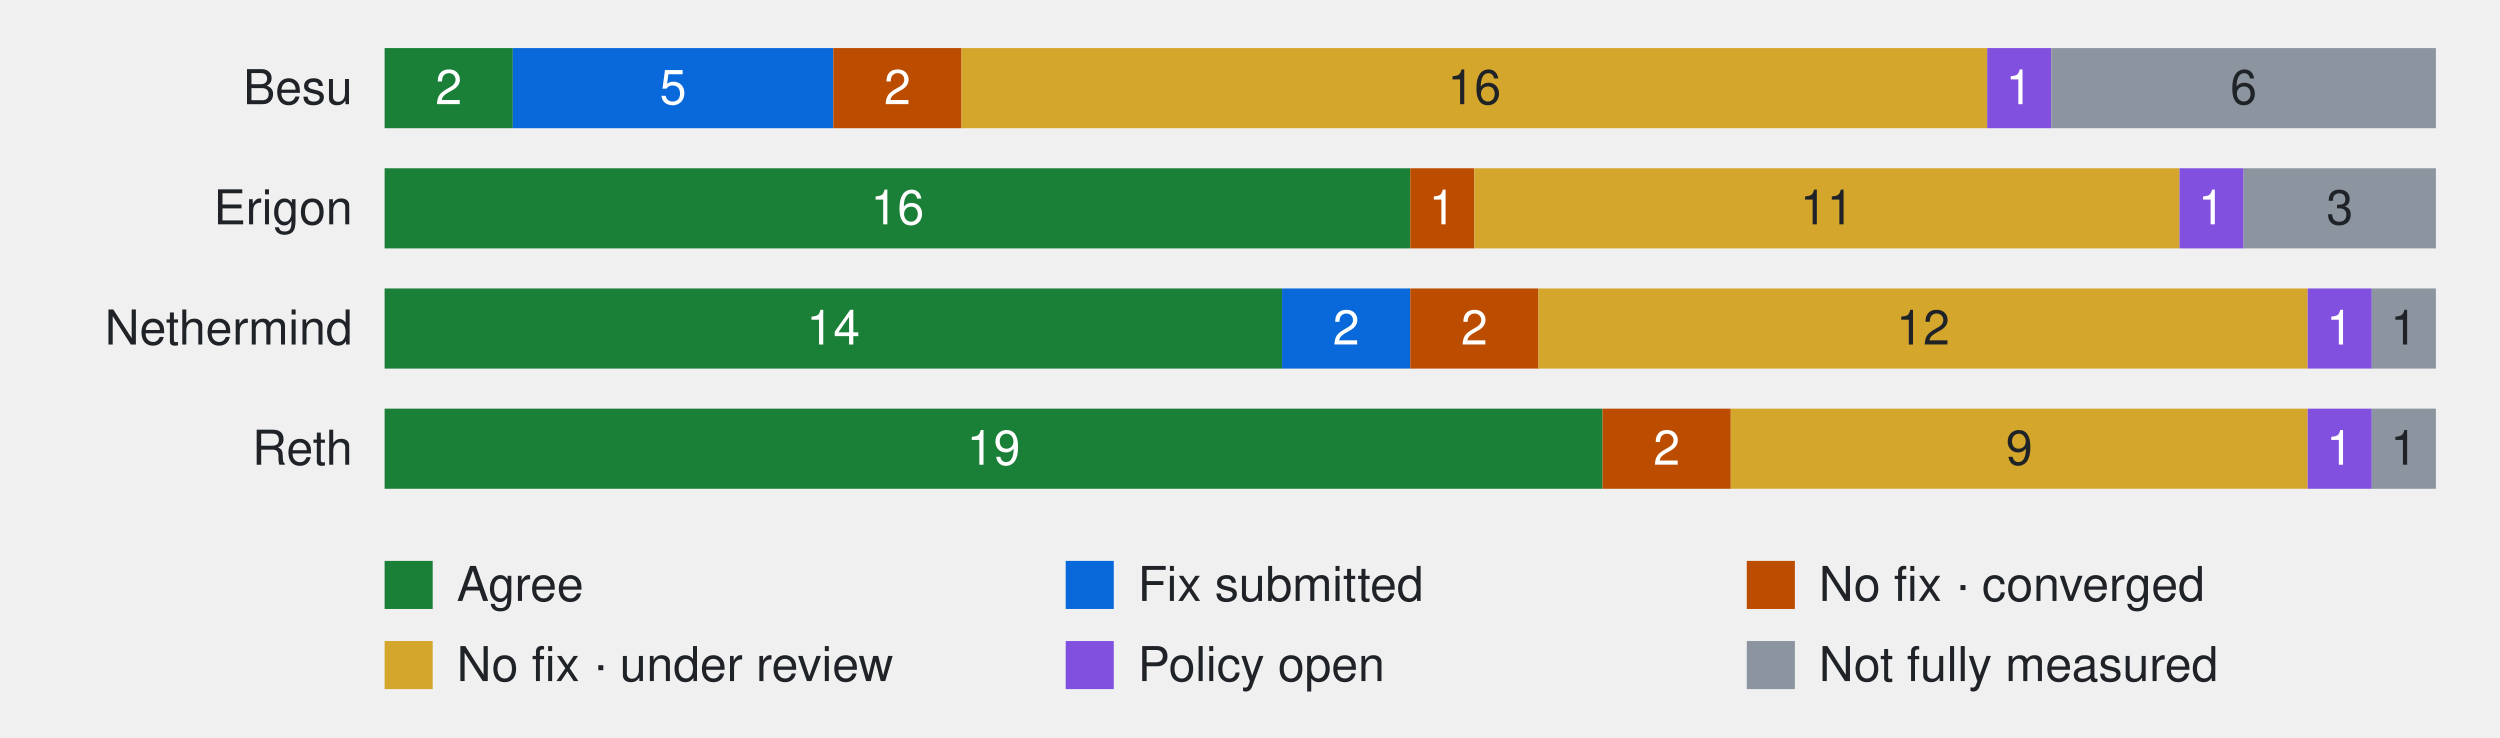
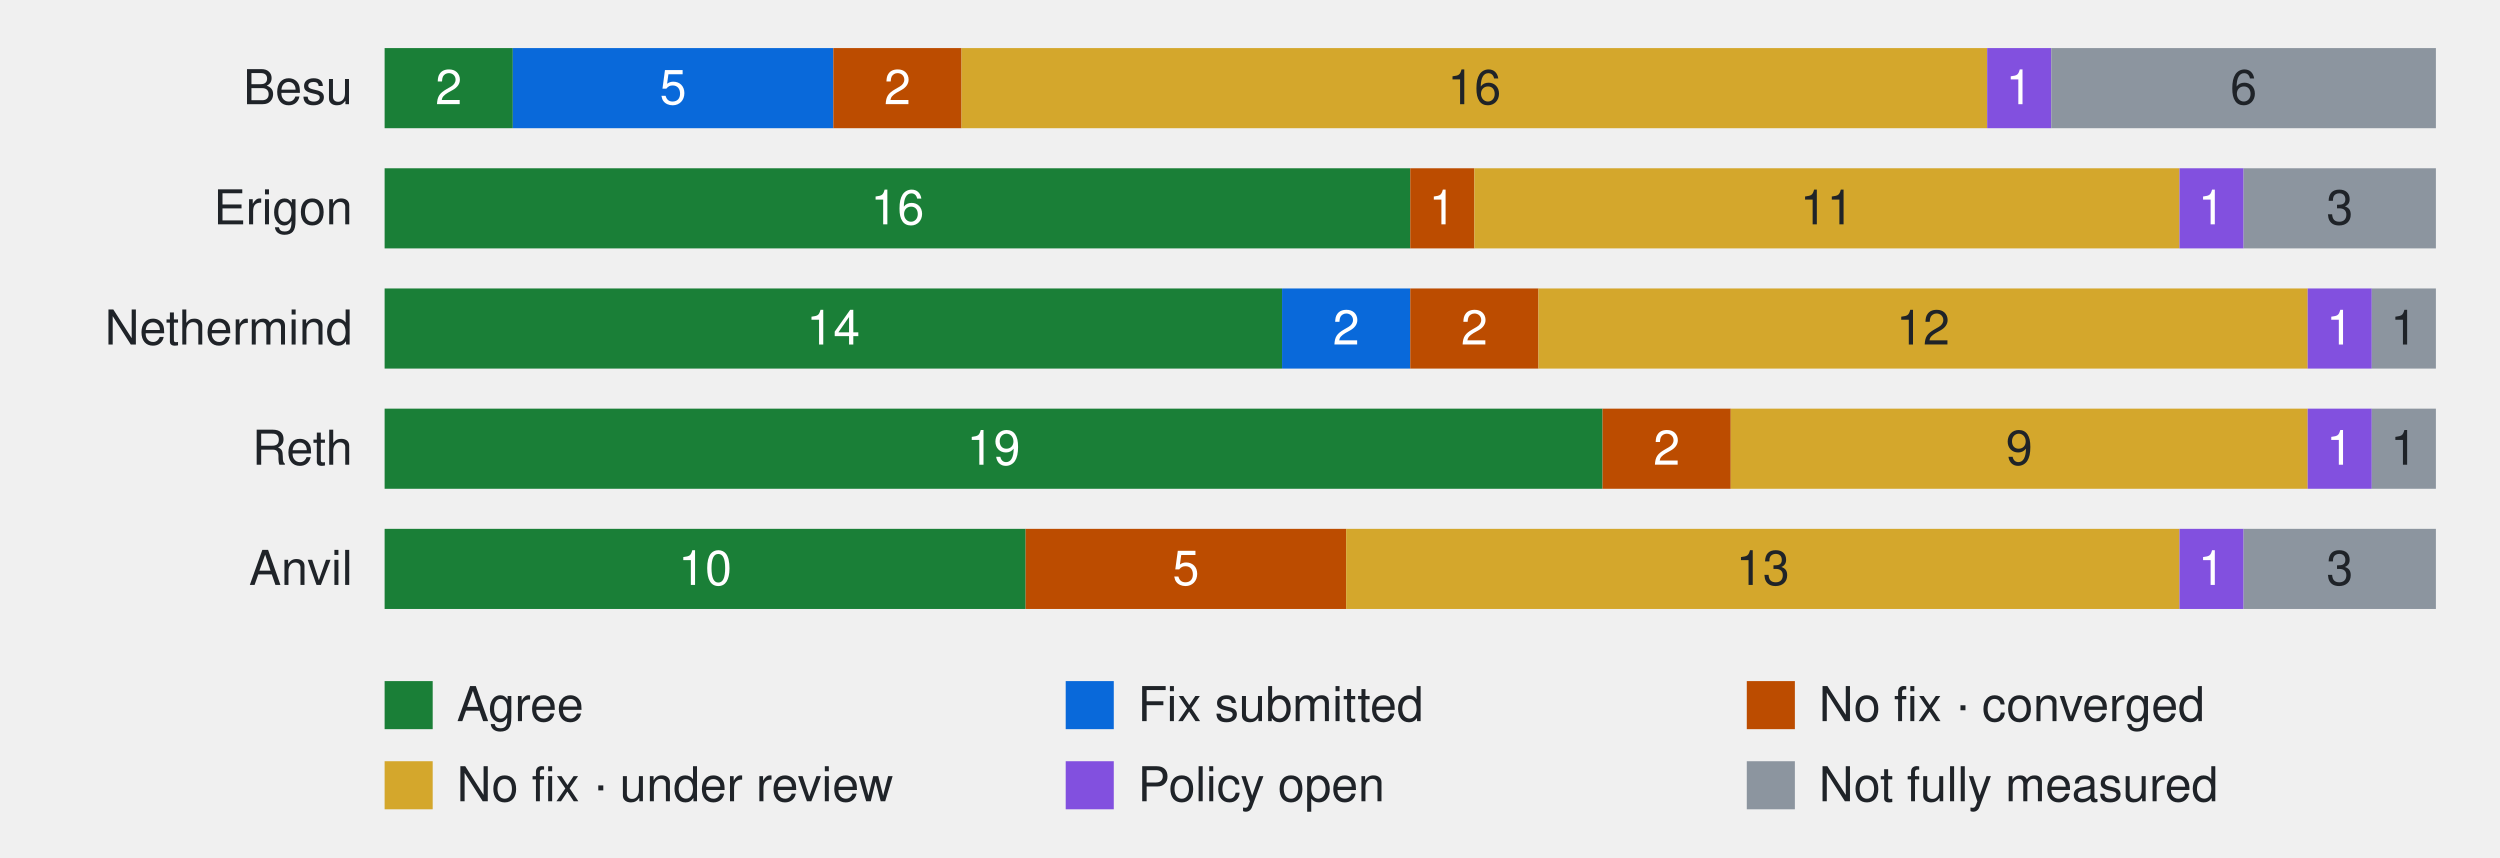
- <svg xmlns="http://www.w3.org/2000/svg" width="624" height="184" viewBox="0 0 624 184" role="img" aria-labelledby="title">
+ <svg xmlns="http://www.w3.org/2000/svg" width="624" height="214" viewBox="0 0 624 214" role="img" aria-labelledby="title">
  <style>text{font-family:-apple-system,BlinkMacSystemFont,"Segoe UI",Helvetica,Arial,sans-serif;font-size:12px}.label{fill:#1f2328}@media (prefers-color-scheme:dark){.label{fill:#e6edf3}}</style>
  <text class="label" x="88" y="26" text-anchor="end">Besu</text>
  <rect x="96" y="12" width="32" height="20" fill="#1a7f37" />
  <text x="112" y="26" text-anchor="middle" fill="#ffffff">2</text>
  <rect x="128" y="12" width="80" height="20" fill="#0969da" />
  <text x="168" y="26" text-anchor="middle" fill="#ffffff">5</text>
  <rect x="208" y="12" width="32" height="20" fill="#bc4c00" />
  <text x="224" y="26" text-anchor="middle" fill="#ffffff">2</text>
  <rect x="240" y="12" width="256" height="20" fill="#d4a72c" />
  <text x="368" y="26" text-anchor="middle" fill="#1f2328">16</text>
  <rect x="496" y="12" width="16" height="20" fill="#8250df" />
  <text x="504" y="26" text-anchor="middle" fill="#ffffff">1</text>
  <rect x="512" y="12" width="96" height="20" fill="#8c959f" />
  <text x="560" y="26" text-anchor="middle" fill="#1f2328">6</text>
  <text class="label" x="88" y="56" text-anchor="end">Erigon</text>
  <rect x="96" y="42" width="256" height="20" fill="#1a7f37" />
  <text x="224" y="56" text-anchor="middle" fill="#ffffff">16</text>
  <rect x="352" y="42" width="16" height="20" fill="#bc4c00" />
  <text x="360" y="56" text-anchor="middle" fill="#ffffff">1</text>
  <rect x="368" y="42" width="176" height="20" fill="#d4a72c" />
  <text x="456" y="56" text-anchor="middle" fill="#1f2328">11</text>
  <rect x="544" y="42" width="16" height="20" fill="#8250df" />
  <text x="552" y="56" text-anchor="middle" fill="#ffffff">1</text>
  <rect x="560" y="42" width="48" height="20" fill="#8c959f" />
  <text x="584" y="56" text-anchor="middle" fill="#1f2328">3</text>
  <text class="label" x="88" y="86" text-anchor="end">Nethermind</text>
  <rect x="96" y="72" width="224" height="20" fill="#1a7f37" />
  <text x="208" y="86" text-anchor="middle" fill="#ffffff">14</text>
  <rect x="320" y="72" width="32" height="20" fill="#0969da" />
  <text x="336" y="86" text-anchor="middle" fill="#ffffff">2</text>
  <rect x="352" y="72" width="32" height="20" fill="#bc4c00" />
  <text x="368" y="86" text-anchor="middle" fill="#ffffff">2</text>
  <rect x="384" y="72" width="192" height="20" fill="#d4a72c" />
  <text x="480" y="86" text-anchor="middle" fill="#1f2328">12</text>
  <rect x="576" y="72" width="16" height="20" fill="#8250df" />
  <text x="584" y="86" text-anchor="middle" fill="#ffffff">1</text>
  <rect x="592" y="72" width="16" height="20" fill="#8c959f" />
  <text x="600" y="86" text-anchor="middle" fill="#1f2328">1</text>
  <text class="label" x="88" y="116" text-anchor="end">Reth</text>
  <rect x="96" y="102" width="304" height="20" fill="#1a7f37" />
  <text x="248" y="116" text-anchor="middle" fill="#ffffff">19</text>
  <rect x="400" y="102" width="32" height="20" fill="#bc4c00" />
  <text x="416" y="116" text-anchor="middle" fill="#ffffff">2</text>
  <rect x="432" y="102" width="144" height="20" fill="#d4a72c" />
  <text x="504" y="116" text-anchor="middle" fill="#1f2328">9</text>
  <rect x="576" y="102" width="16" height="20" fill="#8250df" />
  <text x="584" y="116" text-anchor="middle" fill="#ffffff">1</text>
  <rect x="592" y="102" width="16" height="20" fill="#8c959f" />
  <text x="600" y="116" text-anchor="middle" fill="#1f2328">1</text>
-   <rect x="96" y="140" width="12" height="12" fill="#1a7f37" />
-   <text class="label" x="114" y="150">Agree</text>
-   <rect x="266" y="140" width="12" height="12" fill="#0969da" />
-   <text class="label" x="284" y="150">Fix submitted</text>
-   <rect x="436" y="140" width="12" height="12" fill="#bc4c00" />
-   <text class="label" x="454" y="150">No fix · converged</text>
-   <rect x="96" y="160" width="12" height="12" fill="#d4a72c" />
-   <text class="label" x="114" y="170">No fix · under review</text>
-   <rect x="266" y="160" width="12" height="12" fill="#8250df" />
-   <text class="label" x="284" y="170">Policy open</text>
-   <rect x="436" y="160" width="12" height="12" fill="#8c959f" />
-   <text class="label" x="454" y="170">Not fully measured</text>
+   <text class="label" x="88" y="146" text-anchor="end">Anvil</text>
+   <rect x="96" y="132" width="160" height="20" fill="#1a7f37" />
+   <text x="176" y="146" text-anchor="middle" fill="#ffffff">10</text>
+   <rect x="256" y="132" width="80" height="20" fill="#bc4c00" />
+   <text x="296" y="146" text-anchor="middle" fill="#ffffff">5</text>
+   <rect x="336" y="132" width="208" height="20" fill="#d4a72c" />
+   <text x="440" y="146" text-anchor="middle" fill="#1f2328">13</text>
+   <rect x="544" y="132" width="16" height="20" fill="#8250df" />
+   <text x="552" y="146" text-anchor="middle" fill="#ffffff">1</text>
+   <rect x="560" y="132" width="48" height="20" fill="#8c959f" />
+   <text x="584" y="146" text-anchor="middle" fill="#1f2328">3</text>
+   <rect x="96" y="170" width="12" height="12" fill="#1a7f37" />
+   <text class="label" x="114" y="180">Agree</text>
+   <rect x="266" y="170" width="12" height="12" fill="#0969da" />
+   <text class="label" x="284" y="180">Fix submitted</text>
+   <rect x="436" y="170" width="12" height="12" fill="#bc4c00" />
+   <text class="label" x="454" y="180">No fix · converged</text>
+   <rect x="96" y="190" width="12" height="12" fill="#d4a72c" />
+   <text class="label" x="114" y="200">No fix · under review</text>
+   <rect x="266" y="190" width="12" height="12" fill="#8250df" />
+   <text class="label" x="284" y="200">Policy open</text>
+   <rect x="436" y="190" width="12" height="12" fill="#8c959f" />
+   <text class="label" x="454" y="200">Not fully measured</text>
</svg>
